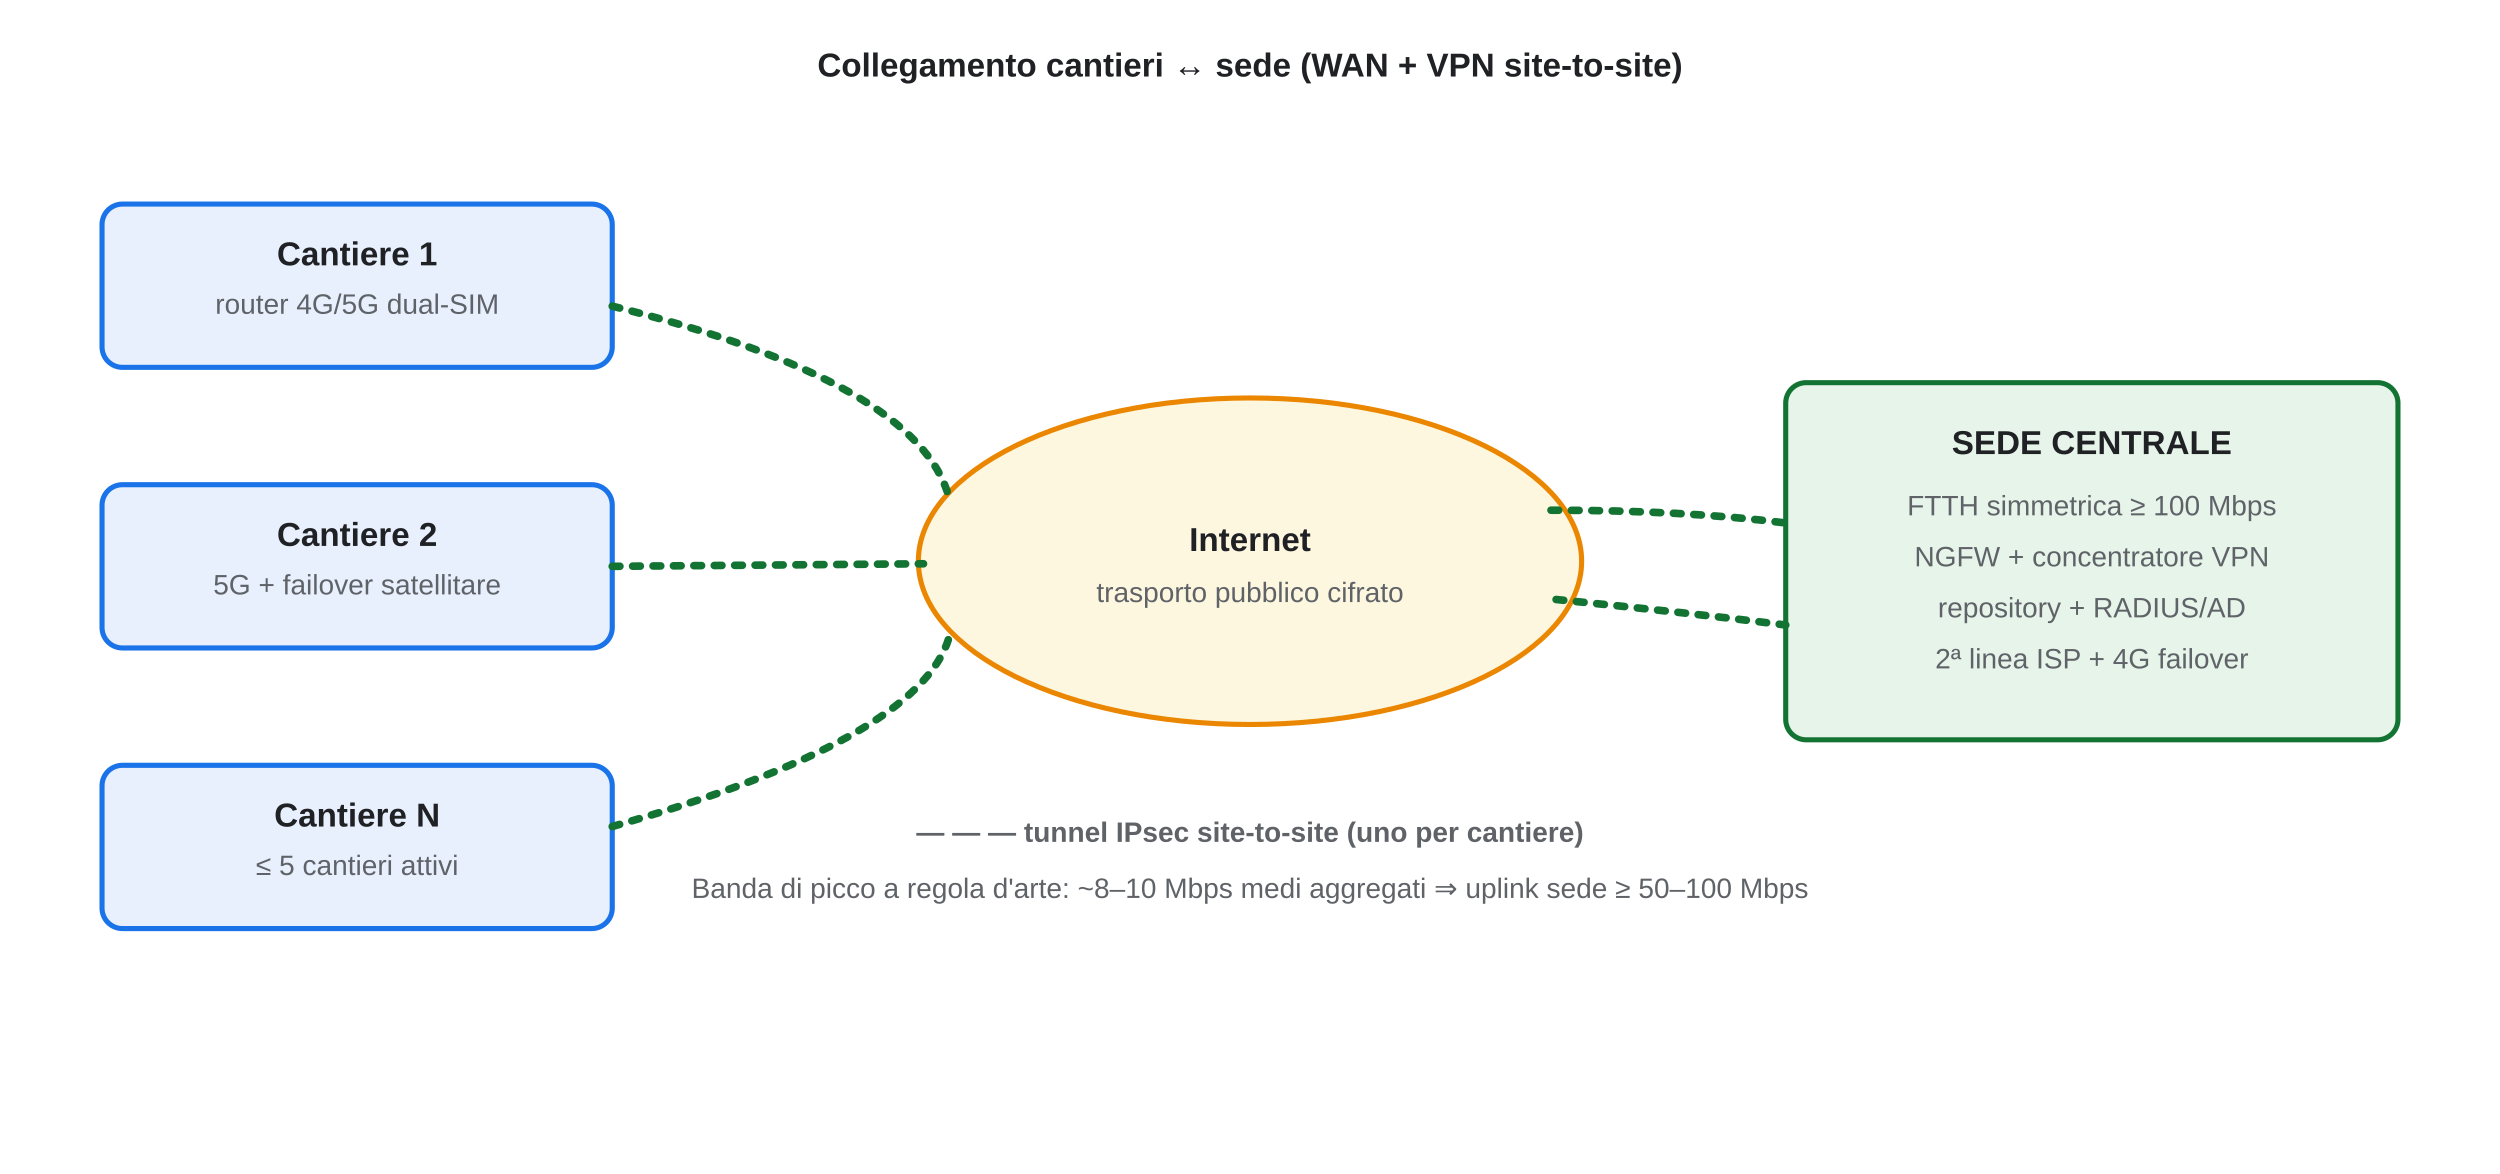
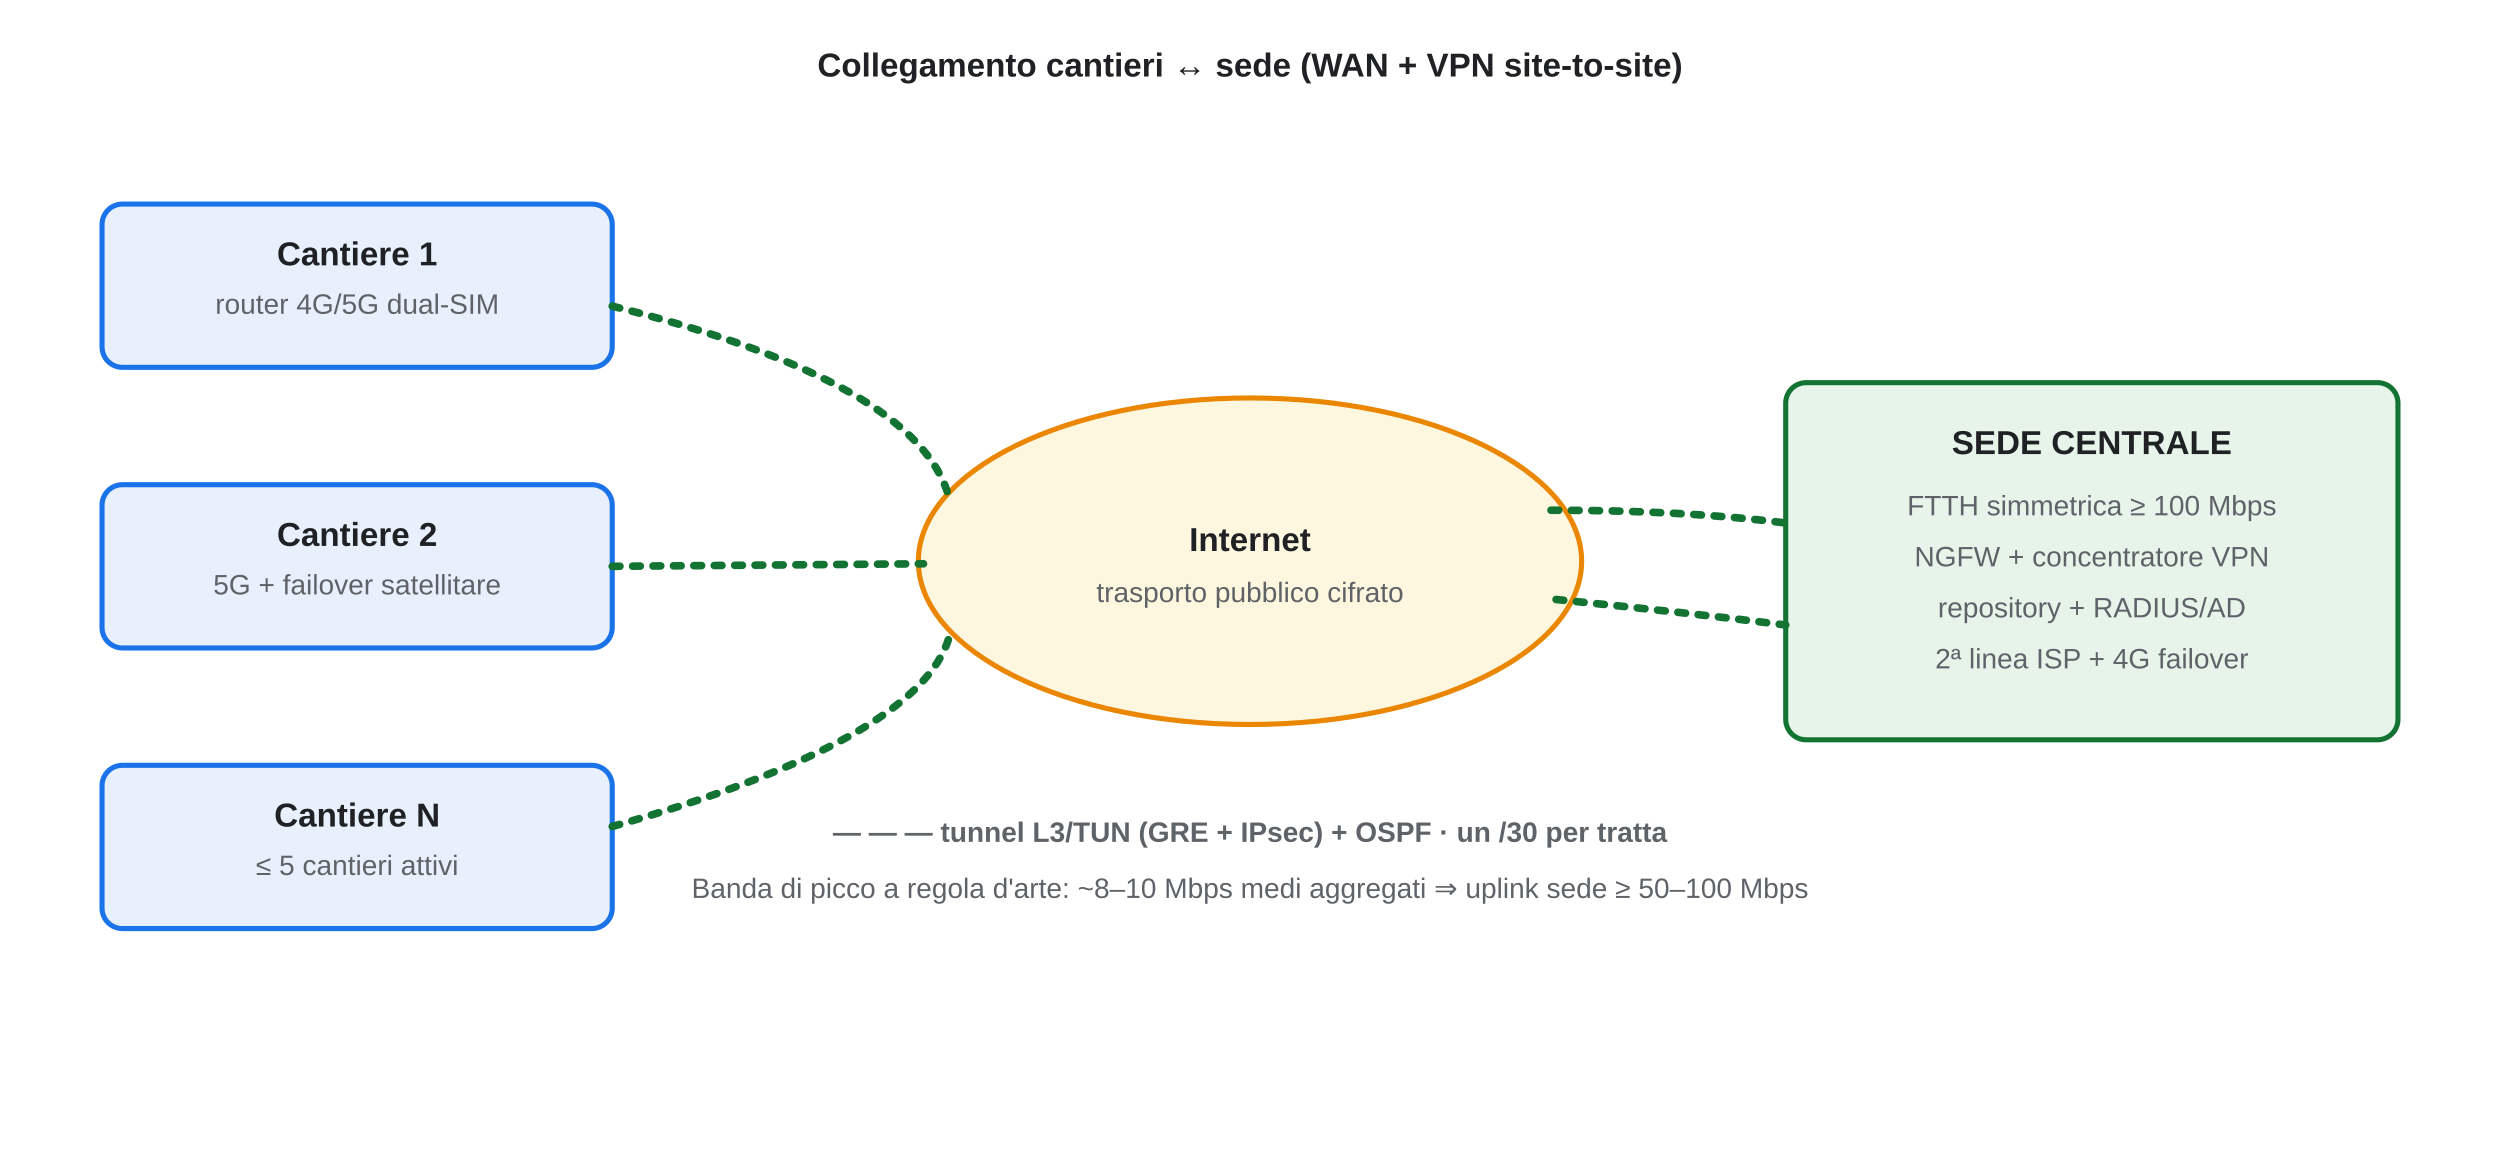
<svg xmlns="http://www.w3.org/2000/svg" viewBox="0 0 980 460" font-family="Segoe UI, Arial, sans-serif">
  <style>
    .net{fill:#fef7e0;stroke:#ea8600}
    .dev{fill:#e8f0fe;stroke:#1a73e8}
    .srv{fill:#e6f4ea;stroke:#137333}
    .tit{font-size:13px;font-weight:700;fill:#202124}
    .sub{font-size:11px;fill:#5f6368}
    .vpn{stroke:#137333;stroke-width:3;stroke-dasharray:3 5;fill:none;stroke-linecap:round}
  </style>
  <text x="490" y="30" text-anchor="middle" class="tit" font-size="16">Collegamento cantieri ↔ sede (WAN + VPN site-to-site)</text>
  <ellipse cx="490" cy="220" rx="130" ry="64" class="net" stroke-width="2" />
  <text x="490" y="216" text-anchor="middle" class="tit">Internet</text>
  <text x="490" y="236" text-anchor="middle" class="sub">trasporto pubblico cifrato</text>
  <g>
    <rect x="40" y="80" width="200" height="64" rx="8" class="dev" stroke-width="2" />
    <text x="140" y="104" text-anchor="middle" class="tit">Cantiere 1</text>
    <text x="140" y="123" text-anchor="middle" class="sub">router 4G/5G dual-SIM</text>
    <path d="M240 120 Q360 150 372 195" class="vpn" />
    <rect x="40" y="190" width="200" height="64" rx="8" class="dev" stroke-width="2" />
    <text x="140" y="214" text-anchor="middle" class="tit">Cantiere 2</text>
    <text x="140" y="233" text-anchor="middle" class="sub">5G + failover satellitare</text>
    <path d="M240 222 L362 221" class="vpn" />
    <rect x="40" y="300" width="200" height="64" rx="8" class="dev" stroke-width="2" />
    <text x="140" y="324" text-anchor="middle" class="tit">Cantiere N</text>
    <text x="140" y="343" text-anchor="middle" class="sub">≤ 5 cantieri attivi</text>
    <path d="M240 324 Q360 290 372 250" class="vpn" />
  </g>
  <rect x="700" y="150" width="240" height="140" rx="8" class="srv" stroke-width="2" />
  <text x="820" y="178" text-anchor="middle" class="tit">SEDE CENTRALE</text>
  <text x="820" y="202" text-anchor="middle" class="sub">FTTH simmetrica ≥ 100 Mbps</text>
  <text x="820" y="222" text-anchor="middle" class="sub">NGFW + concentratore VPN</text>
  <text x="820" y="242" text-anchor="middle" class="sub">repository + RADIUS/AD</text>
  <text x="820" y="262" text-anchor="middle" class="sub">2ª linea ISP + 4G failover</text>
  <path d="M608 200 Q660 200 700 205" class="vpn" />
  <path d="M610 235 Q660 240 700 245" class="vpn" />
-   <text x="490" y="330" text-anchor="middle" class="sub" fill="#137333" font-weight="600">— — —  tunnel IPsec site-to-site (uno per cantiere)</text>
+   <text x="490" y="330" text-anchor="middle" class="sub" fill="#137333" font-weight="600">— — —  tunnel L3/TUN (GRE + IPsec) + OSPF · un /30 per tratta</text>
  <text x="490" y="352" text-anchor="middle" class="sub">Banda di picco a regola d'arte: ~8–10 Mbps medi aggregati ⇒ uplink sede ≥ 50–100 Mbps</text>
</svg>
